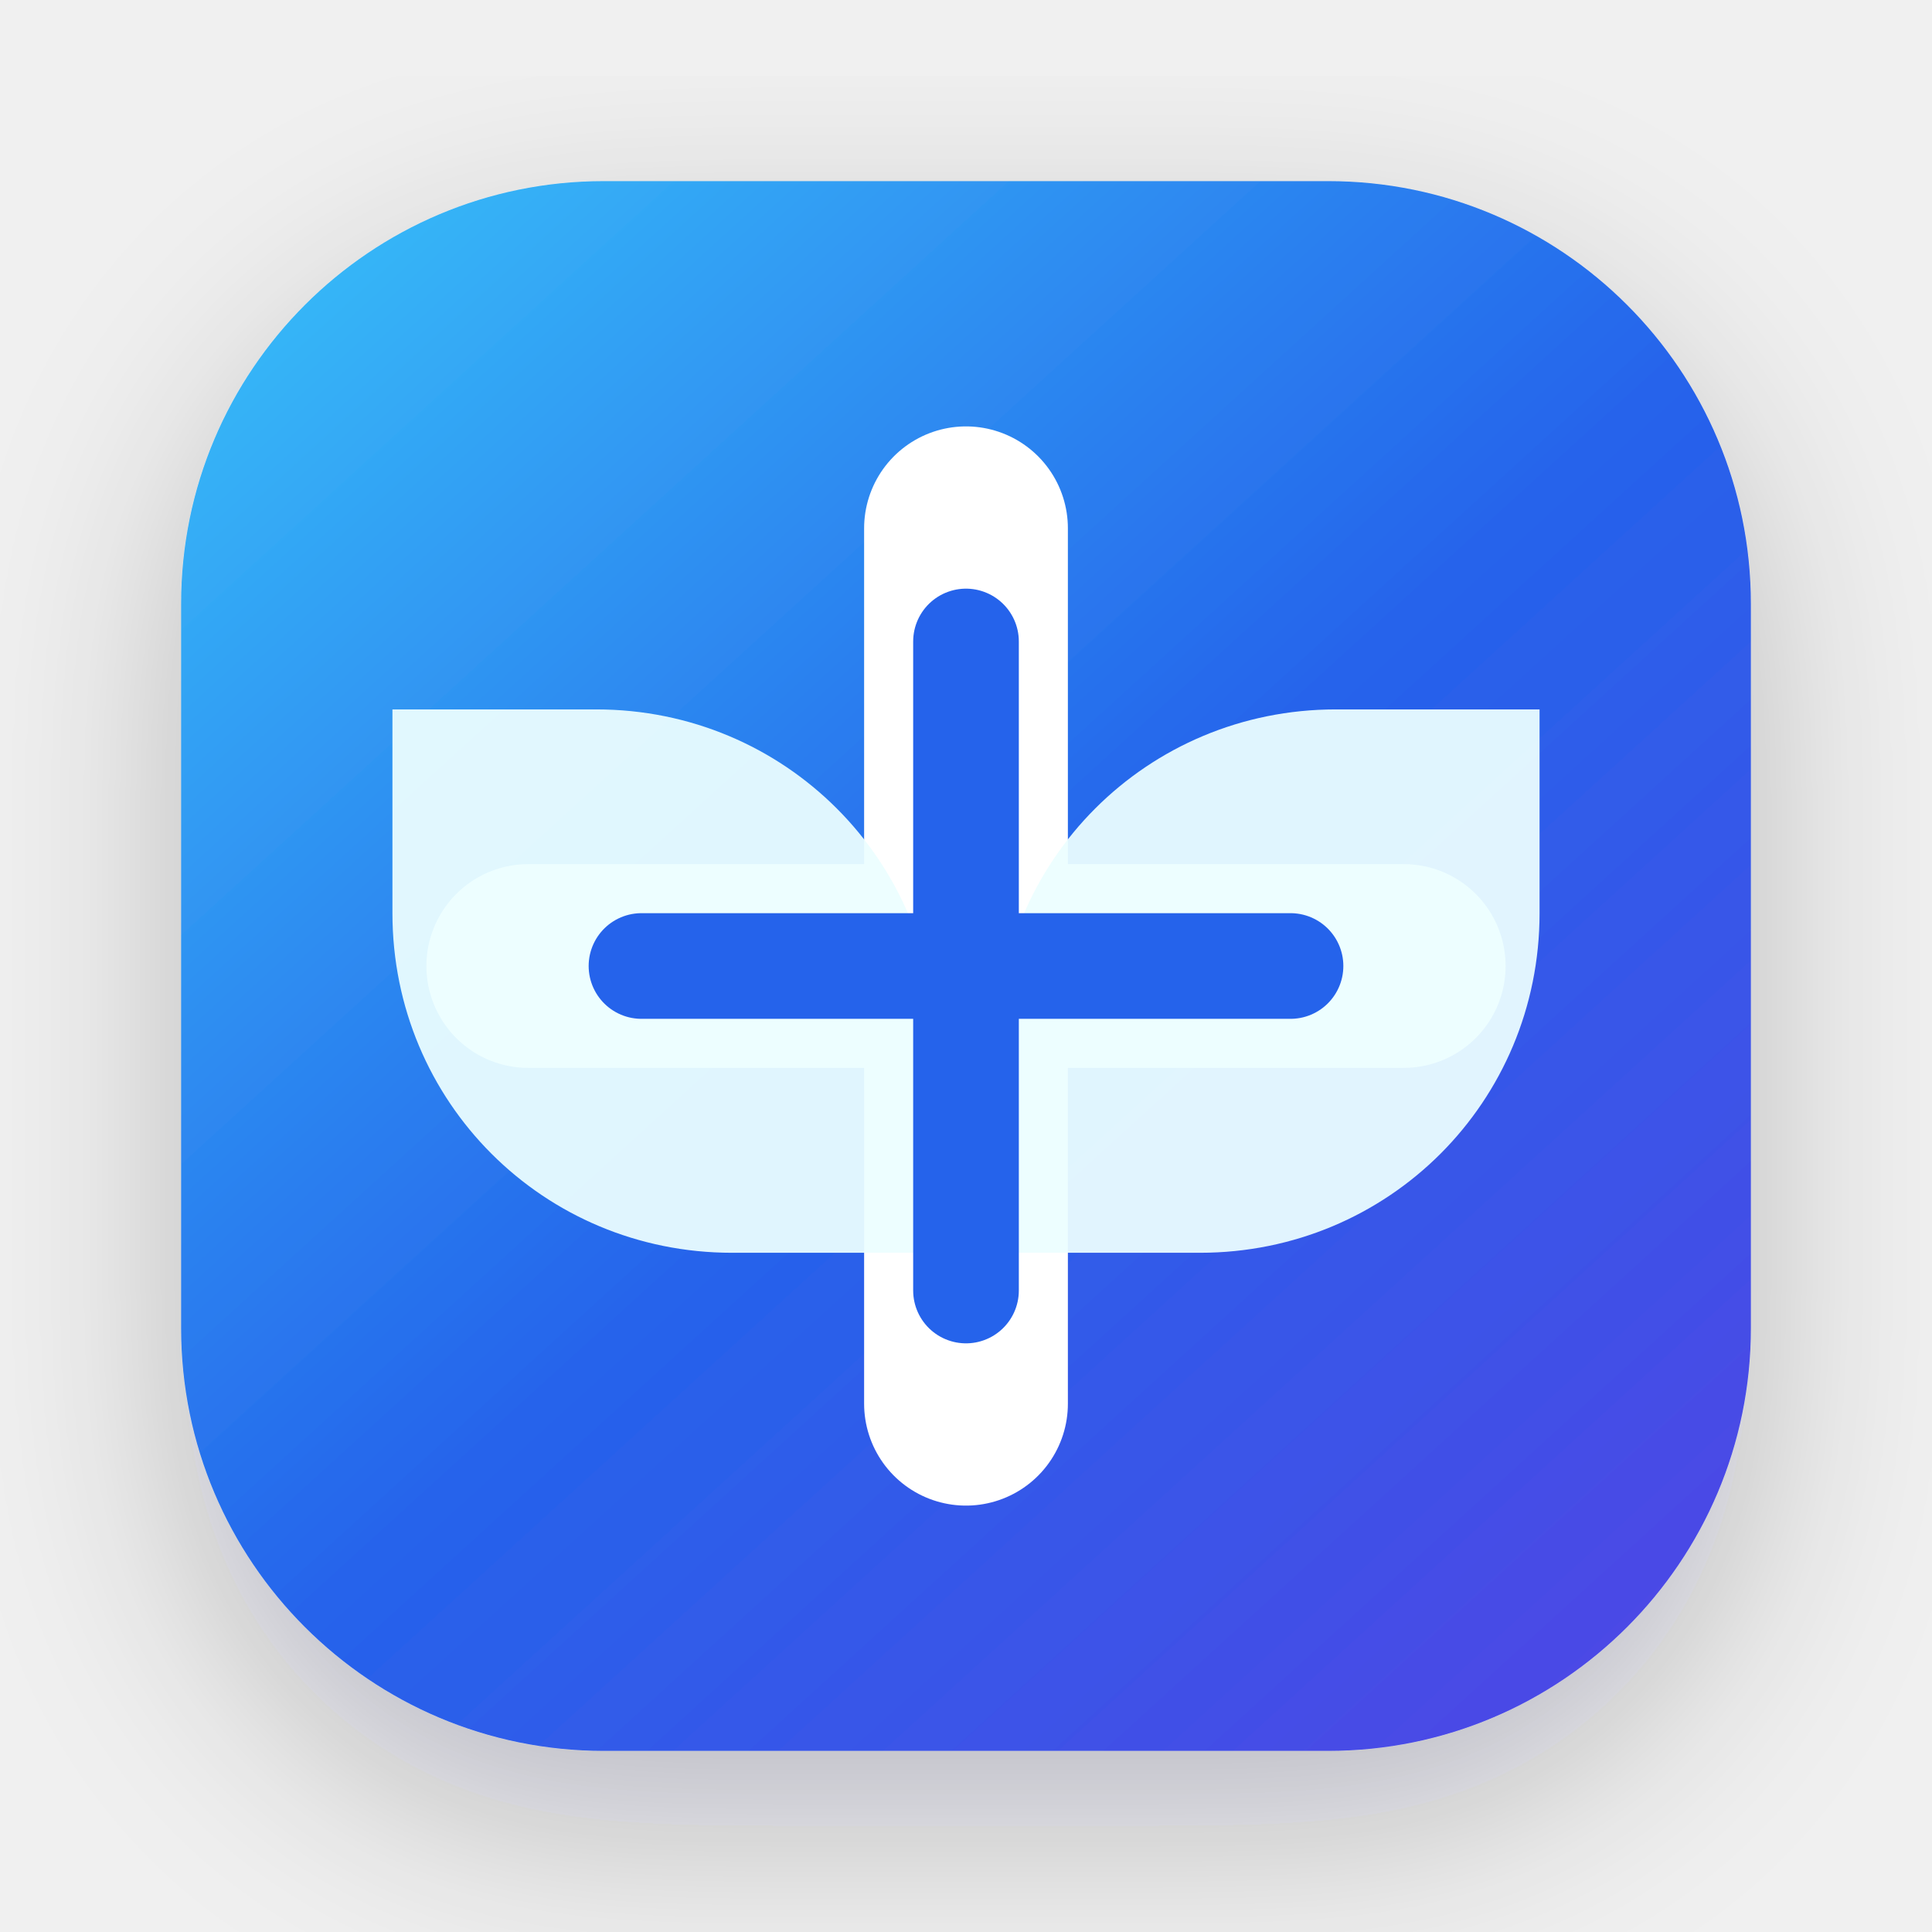
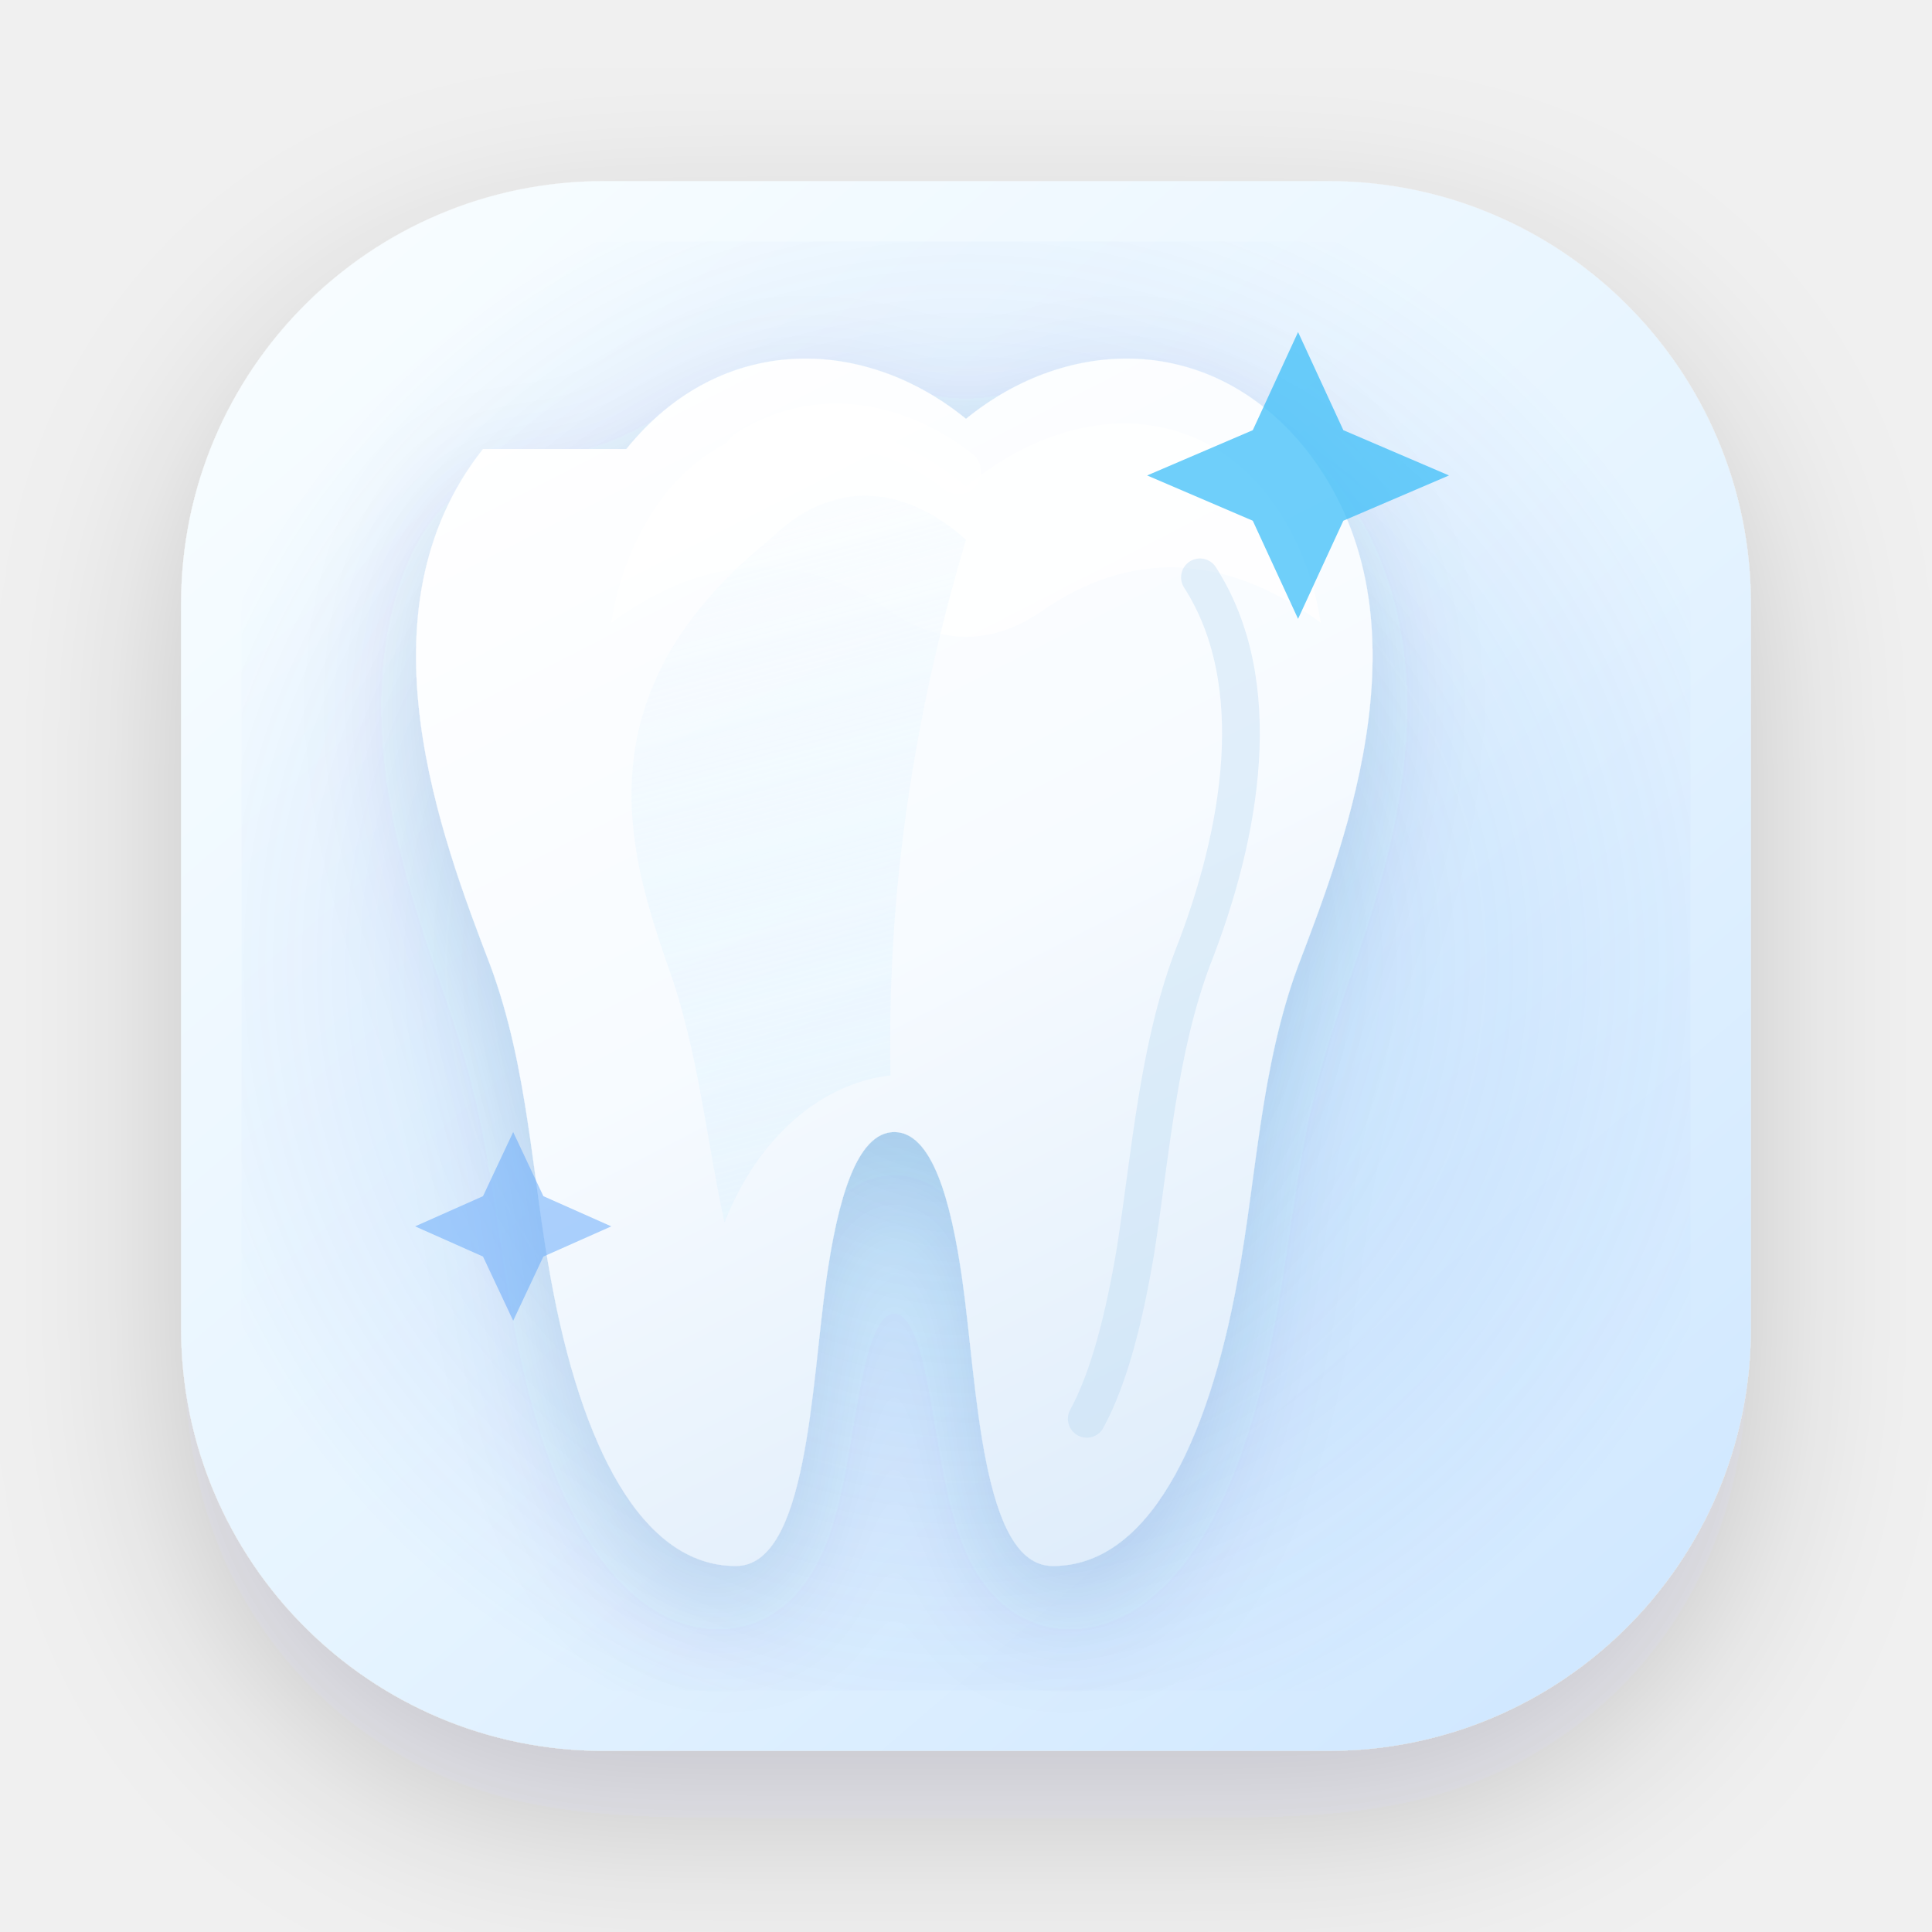
- <svg xmlns="http://www.w3.org/2000/svg" viewBox="0 0 512 512" role="img" aria-label="Stamotology app icon">
+ <svg xmlns="http://www.w3.org/2000/svg" viewBox="0 0 512 512" role="img" aria-label="Стоматология app tooth icon">
  <defs>
-     <linearGradient id="bg" x1="72" y1="54" x2="440" y2="458" gradientUnits="userSpaceOnUse">
-       <stop offset="0" stop-color="#38BDF8" />
-       <stop offset="0.52" stop-color="#2563EB" />
-       <stop offset="1" stop-color="#4F46E5" />
+     <linearGradient id="card" x1="86" y1="54" x2="430" y2="456" gradientUnits="userSpaceOnUse">
+       <stop offset="0" stop-color="#F8FDFF" />
+       <stop offset="0.54" stop-color="#E6F4FF" />
+       <stop offset="1" stop-color="#CFE7FF" />
    </linearGradient>
-     <filter id="shadow" x="-20%" y="-20%" width="140%" height="140%">
-       <feDropShadow dx="0" dy="20" stdDeviation="28" flood-color="#0F172A" flood-opacity="0.22" />
+     <linearGradient id="tooth" x1="170" y1="90" x2="337" y2="415" gradientUnits="userSpaceOnUse">
+       <stop offset="0" stop-color="#FFFFFF" />
+       <stop offset="0.48" stop-color="#F7FBFF" />
+       <stop offset="1" stop-color="#DCEBFA" />
+     </linearGradient>
+     <linearGradient id="enamel" x1="202" y1="105" x2="258" y2="317" gradientUnits="userSpaceOnUse">
+       <stop offset="0" stop-color="#FFFFFF" stop-opacity="0.94" />
+       <stop offset="1" stop-color="#D8F0FF" stop-opacity="0.36" />
+     </linearGradient>
+     <radialGradient id="glow" cx="0" cy="0" r="1" gradientUnits="userSpaceOnUse" gradientTransform="translate(256 255) rotate(90) scale(218)">
+       <stop offset="0" stop-color="#38BDF8" stop-opacity="0.22" />
+       <stop offset="1" stop-color="#2563EB" stop-opacity="0" />
+     </radialGradient>
+     <filter id="softShadow" x="-25%" y="-20%" width="150%" height="150%">
+       <feDropShadow dx="0" dy="18" stdDeviation="24" flood-color="#0F172A" flood-opacity="0.18" />
+     </filter>
+     <filter id="toothShadow" x="-22%" y="-18%" width="144%" height="150%">
+       <feDropShadow dx="0" dy="12" stdDeviation="15" flood-color="#1E3A8A" flood-opacity="0.16" />
    </filter>
  </defs>
-   <rect x="48" y="48" width="416" height="416" rx="112" fill="url(#bg)" filter="url(#shadow)" />
-   <path d="M256 140v232" stroke="#FFFFFF" stroke-width="54" stroke-linecap="round" />
-   <path d="M140 256h232" stroke="#FFFFFF" stroke-width="54" stroke-linecap="round" />
-   <path d="M158 188c50 0 90 40 90 90v54h-54c-50 0-90-40-90-90v-54h54Z" fill="#ECFEFF" opacity="0.94" />
-   <path d="M354 188c-50 0-90 40-90 90v54h54c50 0 90-40 90-90v-54h-54Z" fill="#ECFEFF" opacity="0.94" />
-   <path d="M256 170v172" stroke="#2563EB" stroke-width="28" stroke-linecap="round" />
-   <path d="M170 256h172" stroke="#2563EB" stroke-width="28" stroke-linecap="round" />
+   <rect x="48" y="48" width="416" height="416" rx="112" fill="url(#card)" filter="url(#softShadow)" />
+   <rect x="64" y="64" width="384" height="384" rx="98" fill="url(#glow)" />
+   <path d="M166 119c25-31 63-30 90-8 27-22 65-23 90 8 34 43 11 103-2 137-10 27-11 56-16 83-8 44-24 76-49 76-19 0-20-48-24-76-3-21-8-39-18-39s-15 18-18 39c-4 28-5 76-24 76-25 0-41-32-49-76-5-27-6-56-16-83-13-34-36-94-2-137z" fill="url(#tooth)" filter="url(#toothShadow)" />
+   <path d="M177 130c21-25 54-22 79-1 25-21 58-24 79 1 8 10 13 22 15 35-26-19-51-19-74-3-13 9-27 9-40 0-23-16-48-16-74 3 2-13 7-25 15-35z" fill="#FFFFFF" opacity="0.82" />
+   <path d="M204 143c16-16 35-15 52 0-14 47-21 94-20 142-18 2-35 16-44 39-5-23-7-46-15-68-10-29-24-72 27-113z" fill="url(#enamel)" opacity="0.92" />
+   <path d="M318 153c18 28 11 68-2 101-9 24-11 51-15 77-3 18-7 34-13 45" fill="none" stroke="#B7D7F2" stroke-width="10" stroke-linecap="round" opacity="0.36" />
+   <path d="M198 120c17-11 38-9 56 5" fill="none" stroke="#FFFFFF" stroke-width="12" stroke-linecap="round" opacity="0.78" />
+   <path d="M344 88 356 114 384 126 356 138 344 164 332 138 304 126 332 114z" fill="#38BDF8" opacity="0.72" />
+   <path d="M136 300l8 17 18 8-18 8-8 17-8-17-18-8 18-8z" fill="#60A5FA" opacity="0.5" />
</svg>
